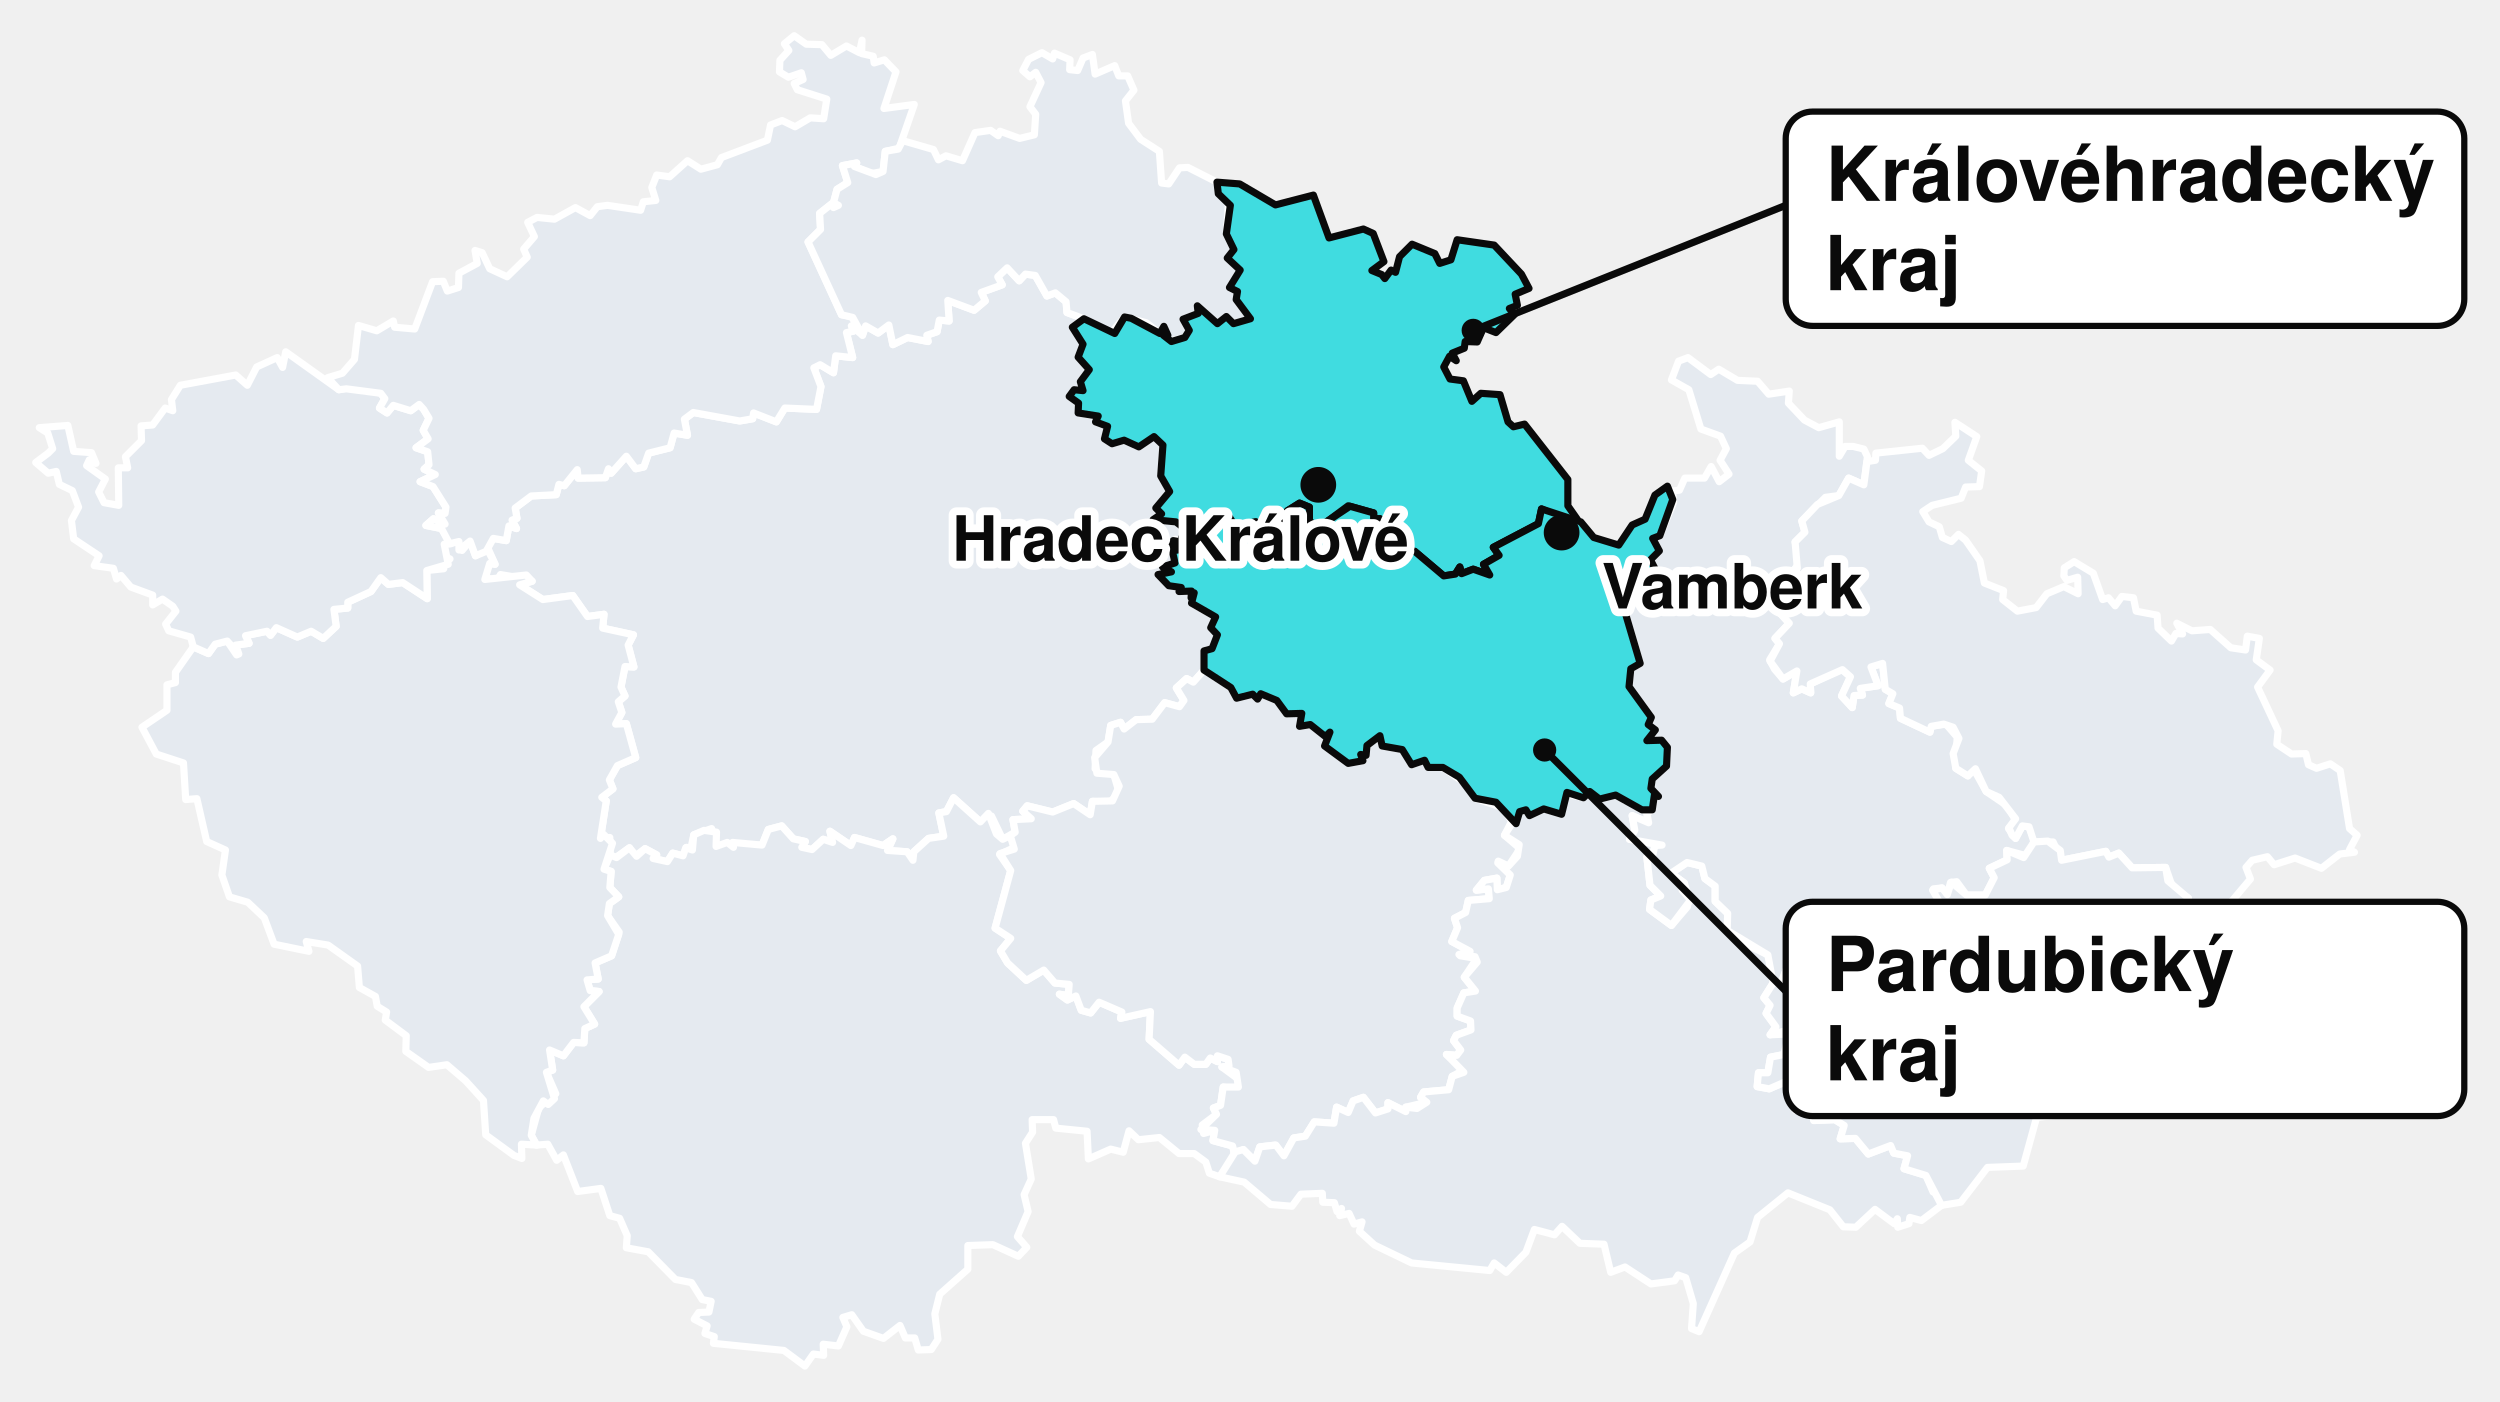
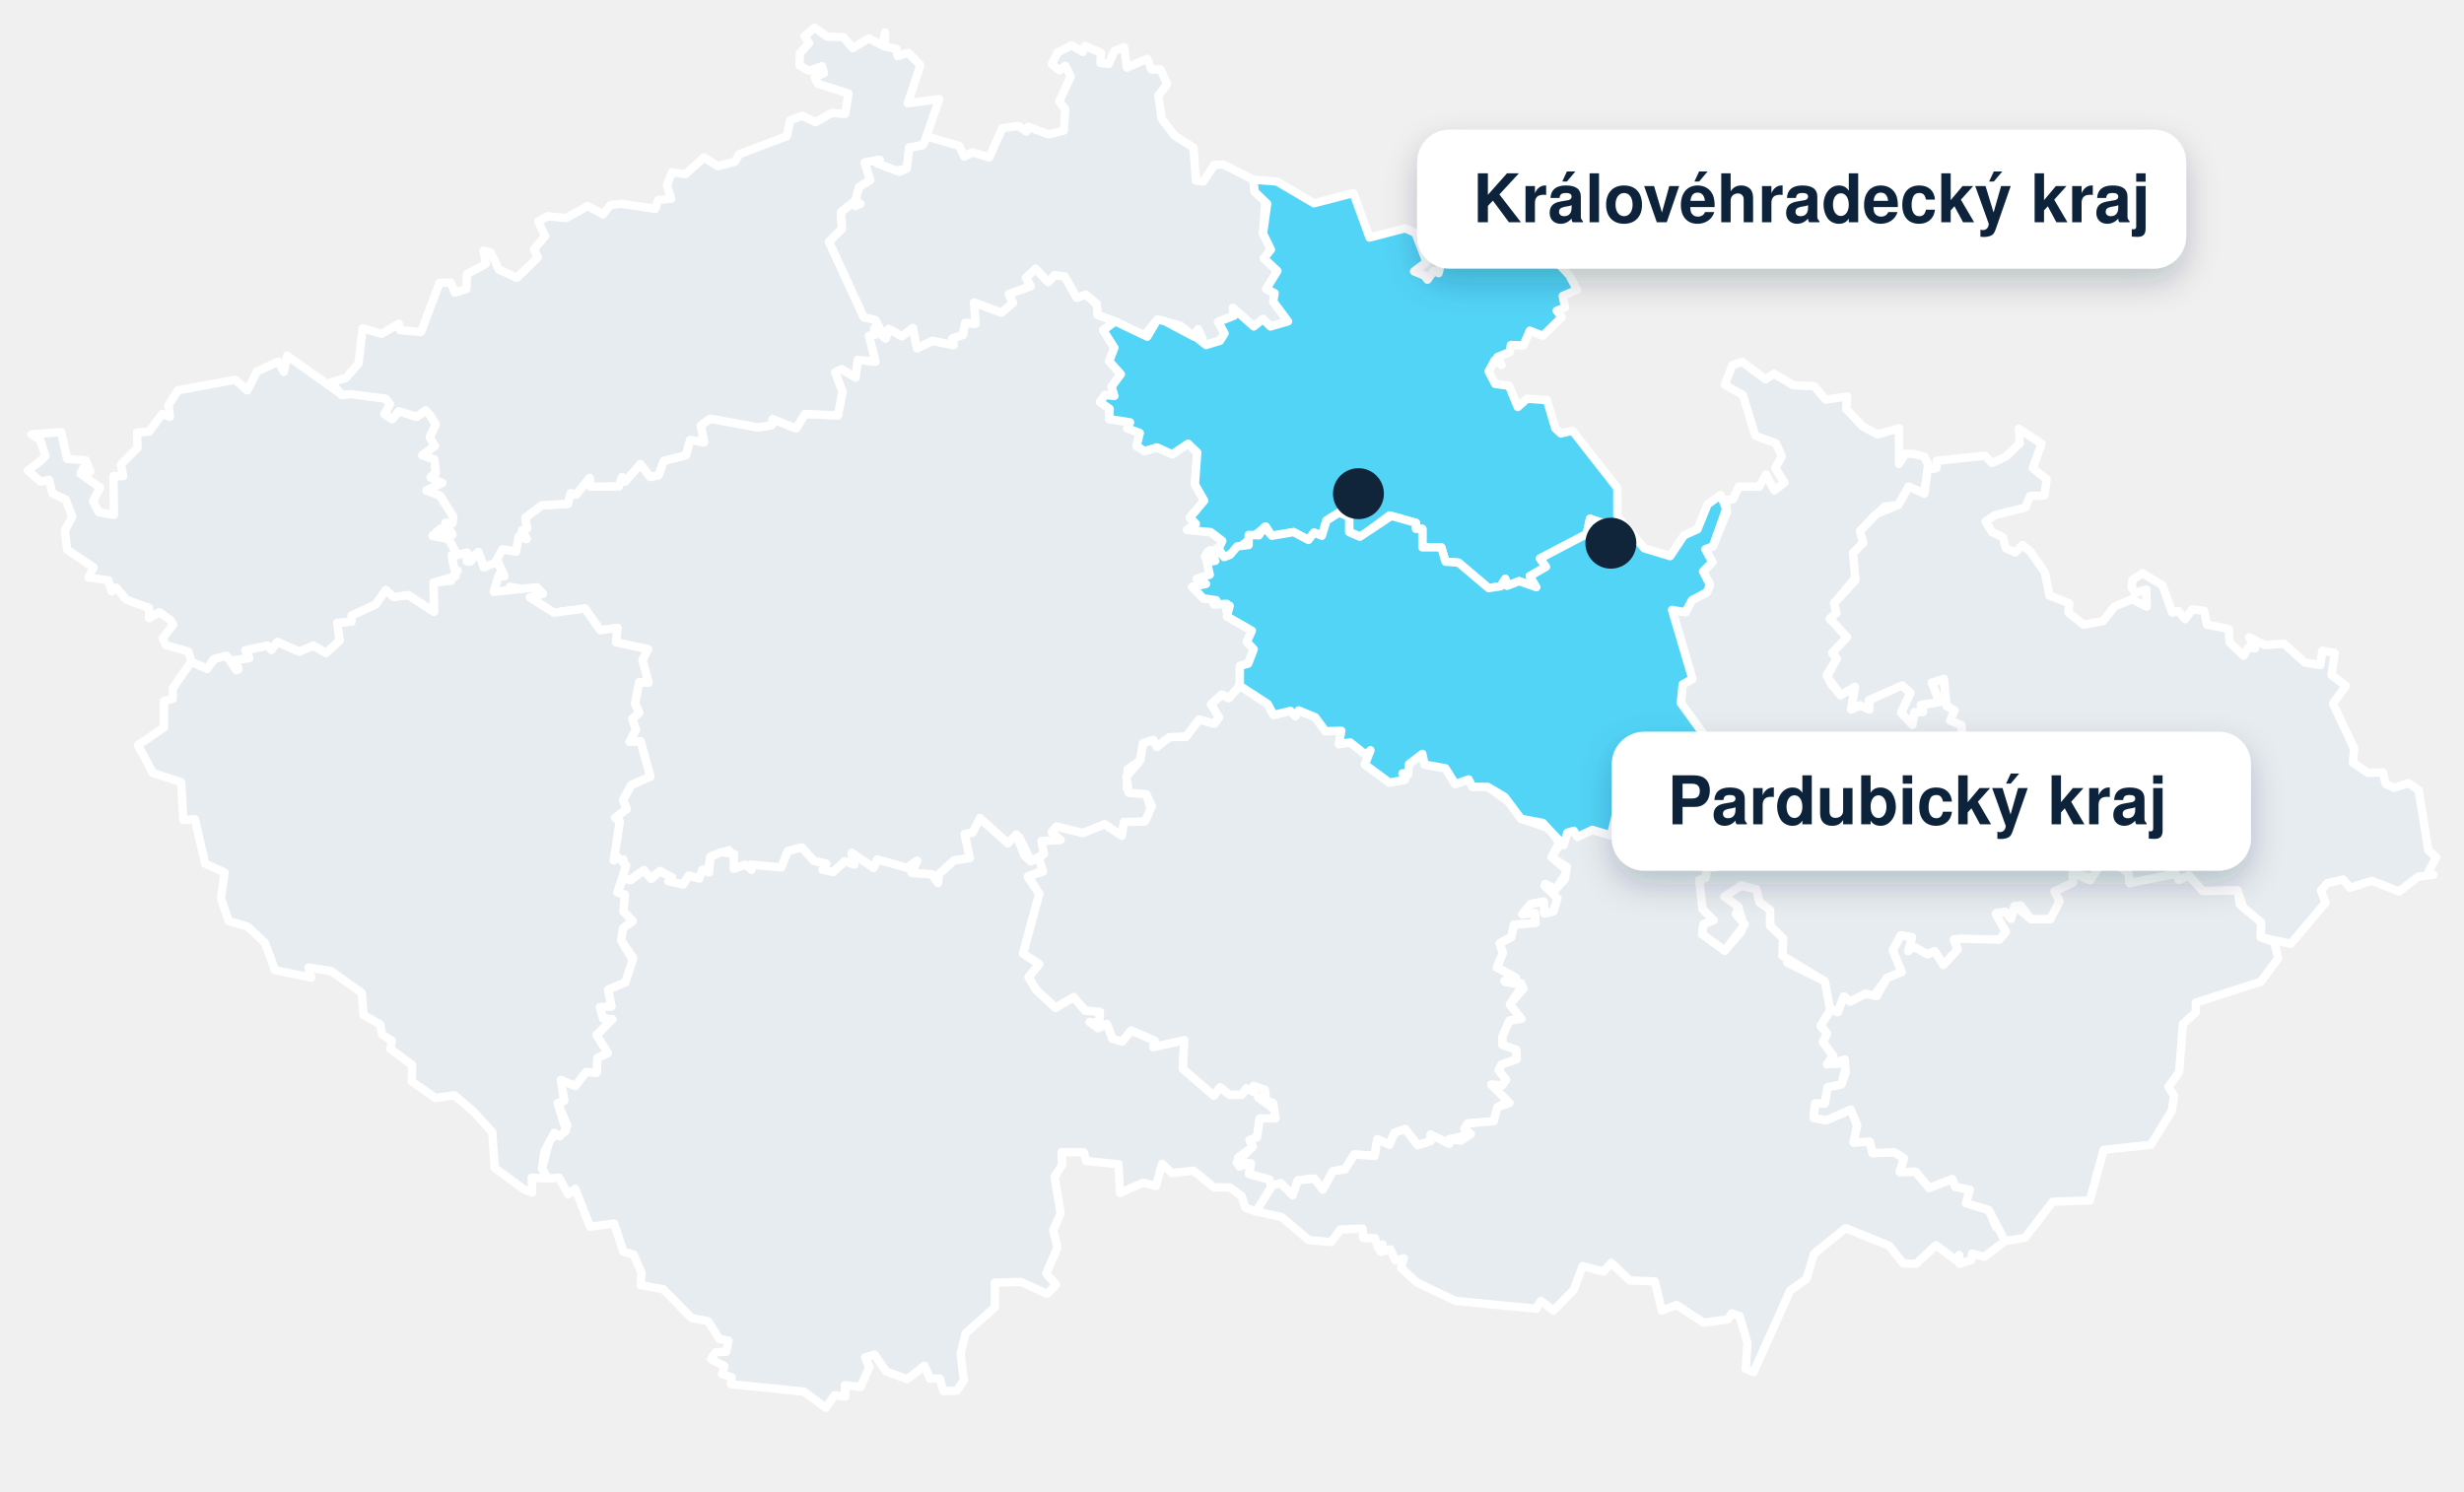
- <svg xmlns="http://www.w3.org/2000/svg" viewBox="-8 -8 560 314" role="img" aria-labelledby="t">
-   <g fill="#e5eaf0" stroke="#fff" stroke-width="1.6" stroke-linejoin="round">
+ <svg xmlns="http://www.w3.org/2000/svg" viewBox="-6 -6 532 322" role="img" aria-labelledby="t">
+   <defs>
+     <filter id="sh" x="-20%" y="-30%" width="140%" height="190%">
+       <feDropShadow dx="0" dy="3" stdDeviation="3.5" flood-color="#10243A" flood-opacity=".22" />
+     </filter>
+   </defs>
+   <g fill="#e7ecf1" stroke="#fff" stroke-width="1.8" stroke-linejoin="round">
    <path d="M169.9,110.2L168.8,111.8L163.9,113.4L165.9,113.3L168.9,116.4L165.7,118.7L167.6,119.1L168.8,122.3L171.0,122.8L169.3,125.3L173.0,126.7L171.8,129.0L173.3,128.6L171.7,130.7L172.6,131.8L177.1,132.5L177.5,129.1L182.2,129.1L183.9,126.5L187.4,125.5L187.2,124.3L190.0,124.5L191.4,123.7L195.9,126.3L195.7,124.9L197.2,125.1L198.1,123.4L195.9,118.8L200.5,117.0L201.0,115.3L197.2,112.9L197.3,111.0L192.8,110.2L191.8,108.3L192.7,107.3L190.0,107.7L187.2,104.5L182.6,105.4L177.0,108.8L174.8,108.0L174.4,111.8L171.3,111.9L169.9,110.2Z" />
    <path d="M261.7,142.1L261.7,137.8L263.5,137.3L264.7,134.2L263.2,132.6L264.3,130.2L258.9,127.1L259.5,124.8L258.8,125.9L258.9,124.4L256.1,124.5L256.6,123.6L253.8,123.2L251.4,120.7L254.4,120.1L252.4,119.0L255.2,118.1L254.6,115.4L256.4,115.1L254.2,114.2L255.3,112.8L257.1,113.5L257.9,110.8L255.4,108.9L250.3,108.4L252.2,107.1L250.9,105.8L254.0,102.1L252.0,98.6L252.5,91.7L250.5,89.8L247.1,92.1L243.8,90.6L241.1,91.4L239.4,90.3L240.1,87.5L237.4,86.5L238.0,85.2L233.5,84.5L233.6,82.3L231.5,80.8L232.6,79.3L234.6,79.5L234.0,77.5L236.0,74.8L233.5,72.0L234.6,69.1L232.2,65.3L234.8,63.4L231.0,62.0L230.8,59.6L228.4,57.6L226.5,58.3L223.9,53.7L221.7,53.4L220.3,54.9L217.6,52.0L215.5,54.0L216.5,55.8L211.8,57.5L212.7,59.4L210.2,61.5L204.3,59.3L204.6,63.9L202.4,63.7L201.9,66.3L199.6,67.1L199.9,68.5L195.3,67.6L192.0,69.2L191.1,64.8L188.7,66.6L185.9,65.0L185.2,67.1L182.7,65.0L183.1,66.2L181.6,66.5L183.0,72.1L179.2,71.7L178.7,75.5L175.7,73.7L174.3,74.4L175.9,78.6L174.9,83.7L167.8,83.4L165.9,86.5L160.8,84.5L160.6,85.8L157.7,86.3L147.3,84.4L145.3,85.9L146.0,89.5L143.0,89.0L142.1,92.3L137.3,93.5L136.2,96.6L134.4,97.0L132.3,94.2L128.9,98.0L128.3,97.0L127.6,99.0L121.5,99.1L121.3,97.2L118.4,100.8L117.2,100.5L116.6,102.8L111.0,103.1L107.4,105.8L107.8,108.1L106.7,108.5L107.7,110.4L106.0,109.8L105.4,113.1L102.5,112.6L100.9,113.9L102.9,118.4L101.7,118.2L100.3,121.1L103.3,122.3L104.1,120.7L110.0,121.7L111.2,122.2L108.4,123.0L113.6,126.3L120.3,125.4L123.6,130.1L127.3,129.6L127.0,132.7L133.9,134.2L132.7,136.5L134.0,141.4L132.0,141.3L131.1,145.9L132.0,147.9L130.5,149.2L131.3,151.6L129.9,154.2L132.3,154.1L134.4,161.7L130.3,163.5L128.5,166.7L129.3,168.7L126.8,170.6L127.8,171.4L126.5,179.8L128.6,179.6L128.7,183.5L129.9,184.1L133.0,181.9L134.1,183.9L136.5,182.1L139.1,183.5L138.3,184.3L141.5,185.0L142.7,183.1L145.0,183.7L145.8,181.8L146.6,182.8L147.4,179.0L151.4,177.6L152.4,181.6L162.7,181.3L164.1,177.8L167.1,177.0L169.7,179.9L172.4,180.5L171.6,181.8L173.9,182.3L176.4,180.0L178.5,180.7L177.9,178.2L182.6,181.4L183.4,179.6L189.8,181.4L192.0,179.9L190.8,182.5L195.2,182.8L196.5,184.7L196.7,182.8L200.0,179.8L203.4,179.3L202.3,174.1L204.0,173.8L205.6,170.7L211.6,176.1L214.1,174.8L216.6,180.0L219.4,178.4L218.9,175.6L223.0,175.4L221.1,173.7L222.1,172.5L227.8,173.9L232.5,172.0L236.2,174.5L236.7,171.5L240.6,171.7L242.7,169.6L241.5,165.5L237.3,164.2L237.5,160.1L240.2,158.2L240.8,154.5L243.0,153.8L243.8,155.3L246.5,153.2L250.1,153.1L252.9,149.4L256.2,150.3L257.2,148.9L255.5,146.1L257.8,144.0L259.3,144.8L261.7,142.1Z" />
    <path d="M128.7,183.5L127.3,186.7L128.9,187.2L128.6,190.8L130.6,192.9L128.5,194.4L128.1,197.1L130.7,200.8L129.0,206.1L125.3,207.7L126.0,211.3L123.5,211.5L124.2,213.9L126.2,214.1L122.8,217.5L125.2,221.4L123.0,222.4L122.8,225.6L120.5,225.5L118.2,228.5L115.1,227.2L115.8,231.7L114.4,232.2L116.5,237.0L112.7,240.1L111.0,246.3L112.2,248.5L114.7,248.3L116.7,251.9L118.2,250.7L121.4,258.9L126.6,258.2L128.6,264.3L130.8,264.9L132.5,268.8L132.3,271.5L137.2,272.4L143.3,278.6L146.9,279.3L149.3,283.1L151.3,283.5L150.8,285.9L148.5,286.0L147.5,287.5L150.4,289.0L149.9,290.7L152.0,291.4L151.8,292.9L167.6,294.5L172.3,298.0L174.2,295.3L176.5,295.6L176.4,293.1L179.8,293.5L181.7,289.2L180.8,287.1L182.8,286.5L185.4,290.2L189.9,291.8L193.6,288.9L194.8,291.7L196.9,291.7L197.7,294.4L200.6,294.3L202.1,292.0L201.4,286.3L202.5,281.9L208.8,276.3L208.8,271.0L214.4,270.8L220.1,273.4L222.0,271.4L219.9,269.0L222.3,263.4L221.4,259.6L223.0,256.1L221.7,248.1L223.3,245.6L223.2,242.8L228.0,242.8L228.5,244.7L235.5,245.4L235.8,251.6L240.8,249.4L243.6,250.1L244.9,245.3L247.0,247.3L251.7,246.8L256.1,250.4L259.5,250.4L262.1,252.3L262.9,254.8L265.2,255.6L268.6,250.9L268.1,248.7L263.7,247.5L264.1,245.2L261.6,245.9L261.3,244.0L264.5,241.6L263.8,240.2L265.4,239.6L266.0,235.5L268.8,236.0L269.9,234.1L265.7,231.0L267.3,230.8L267.1,229.3L264.7,228.5L264.7,229.8L263.1,229.0L262.1,230.4L259.5,230.4L257.4,228.8L256.1,230.6L249.4,224.8L249.7,218.6L243.0,220.1L243.3,218.7L238.2,216.5L236.3,218.9L234.2,218.3L233.0,215.1L231.1,216.0L229.3,214.7L231.3,215.0L231.5,212.5L228.3,212.2L225.8,209.3L221.9,211.6L217.7,207.7L216.1,205.0L218.4,202.2L214.9,199.9L218.4,187.0L215.9,183.4L219.3,181.8L218.3,179.2L216.6,180.0L215.2,178.8L213.4,174.2L211.6,176.1L205.6,170.7L204.0,173.8L202.3,174.1L203.4,179.3L200.0,179.8L196.7,182.8L196.5,184.7L195.2,182.8L190.8,182.5L192.0,179.9L189.8,181.4L183.4,179.6L182.6,181.4L177.9,178.2L178.5,180.7L176.4,180.0L173.9,182.3L171.6,181.8L172.4,180.5L169.7,179.9L167.1,177.0L164.1,177.8L162.7,181.3L156.1,180.7L156.3,181.8L154.9,180.7L152.4,181.6L152.5,178.4L149.7,178.0L147.4,179.0L147.1,182.4L145.6,181.9L145.0,183.7L142.7,183.1L141.5,185.0L138.3,184.3L139.1,183.5L136.5,182.1L134.6,183.8L133.0,181.9L130.1,184.1L128.7,183.5Z" />
    <path d="M101.1,114.9L98.5,116.5L97.3,113.2L95.5,115.3L94.8,113.3L91.5,113.9L91.1,116.5L92.8,117.2L91.1,118.2L91.4,119.4L87.6,119.8L87.7,126.1L82.2,122.5L79.0,122.9L77.3,121.4L75.1,124.5L69.9,126.9L69.9,128.2L66.8,128.5L67.3,132.3L64.4,135.0L61.7,133.4L58.6,134.7L53.9,132.6L52.6,134.3L51.8,133.4L47.0,134.4L47.8,136.1L44.8,136.5L45.0,138.7L42.9,135.6L40.2,136.3L38.7,138.4L35.3,136.9L31.3,142.6L31.3,144.9L29.4,145.4L29.4,151.1L23.8,154.9L27.0,160.9L33.1,162.9L33.6,171.1L36.1,170.9L38.3,180.5L42.5,182.4L41.7,188.0L43.4,192.9L47.5,194.1L51.2,197.6L53.4,203.5L61.2,205.1L60.6,202.9L65.5,203.7L72.1,208.4L72.5,213.2L76.1,215.2L76.5,217.4L78.6,218.7L78.3,220.5L83.0,224.0L82.9,227.5L88.0,231.1L92.1,230.5L96.3,234.1L100.3,238.5L100.8,246.2L107.1,250.8L108.9,251.5L108.8,248.3L112.2,248.5L111.0,246.3L111.6,242.5L113.7,238.6L114.8,239.4L116.2,238.1L114.4,232.2L115.8,231.7L115.1,227.2L118.2,228.5L120.5,225.5L122.8,225.6L123.0,222.4L125.2,221.4L122.8,217.5L126.2,214.1L124.2,213.9L123.5,211.5L126.0,211.3L125.3,207.7L129.0,206.1L130.6,201.3L128.1,197.1L128.5,194.4L130.6,192.9L128.6,190.8L128.9,187.2L127.3,186.7L129.2,180.9L127.2,178.9L126.5,179.8L127.8,171.4L126.8,170.6L129.3,168.7L128.5,166.7L130.3,163.5L134.4,161.7L132.3,154.1L129.9,154.2L131.3,151.6L130.5,149.2L132.0,147.9L131.1,145.9L132.0,141.3L134.0,141.4L132.7,136.5L133.9,134.2L127.0,132.7L127.3,129.6L123.6,130.1L120.3,125.4L113.6,126.3L108.4,123.0L111.2,122.2L109.9,120.8L100.6,121.8L101.7,118.2L102.9,118.4L101.1,114.9Z" />
    <path d="M93.0,113.8L90.9,110.4L87.4,109.7L89.1,108.2L91.7,109.4L90.2,106.9L91.7,107.0L91.9,105.6L89.0,101.0L86.1,99.9L89.5,98.3L87.0,97.1L88.1,96.1L87.8,93.2L85.2,92.3L87.9,90.3L86.8,88.4L88.1,85.7L86.9,83.7L85.9,82.6L84.0,84.0L80.1,82.8L78.7,84.5L77.0,83.4L78.2,81.3L77.3,80.1L71.5,78.5L67.9,79.3L56.0,70.8L55.3,74.3L54.1,72.1L49.5,74.2L47.4,78.3L44.8,76.0L32.4,78.3L30.4,81.5L30.7,84.0L29.0,83.4L26.2,87.2L23.6,87.4L23.7,90.7L20.1,94.3L20.6,96.8L18.5,96.8L18.6,105.2L15.3,104.6L14.1,102.2L15.6,99.3L11.4,96.3L12.0,95.0L13.5,95.8L12.5,93.4L8.5,93.1L7.2,87.3L0.8,87.8L2.7,89.0L3.8,92.5L2.8,93.5L0.0,95.6L2.8,98.0L4.6,97.6L5.3,100.5L8.2,101.9L9.6,105.6L8.0,108.6L8.5,112.7L14.2,116.5L13.1,118.7L17.4,119.3L18.1,121.7L19.1,120.9L21.3,123.5L26.2,125.3L26.2,127.5L28.4,126.2L30.7,127.8L31.4,128.9L29.1,131.8L29.8,133.3L34.7,134.7L35.3,136.9L38.7,138.4L40.2,136.3L42.9,135.6L45.5,138.5L44.8,136.5L47.8,136.1L47.0,134.4L51.8,133.4L52.6,134.3L53.9,132.6L58.6,134.7L61.7,133.4L64.4,135.0L67.3,132.3L66.8,128.5L69.9,128.2L69.9,126.9L75.1,124.5L77.3,121.4L79.0,122.9L82.2,122.5L87.7,126.1L87.6,119.8L92.4,118.4L91.5,113.9L93.0,113.8Z" />
    <path d="M184.1,65.5L182.8,62.9L180.5,62.5L173.0,46.2L175.8,43.4L175.6,39.8L178.5,37.5L178.7,38.5L179.8,38.0L178.7,37.4L179.5,34.4L181.9,32.9L180.7,29.1L183.9,28.5L183.4,29.3L187.1,30.9L189.8,30.4L190.3,25.9L193.4,25.2L196.8,15.4L190.0,16.3L192.7,8.1L190.1,5.4L187.8,6.1L187.6,4.6L185.0,4.0L185.1,1.0L184.5,3.8L181.6,2.3L178.1,4.4L176.1,2.0L172.6,1.9L169.9,0.0L167.7,1.8L168.7,3.3L166.7,5.5L166.6,8.1L168.6,9.3L171.5,8.3L171.9,9.8L169.9,10.7L170.6,12.1L177.2,14.2L176.5,18.6L173.5,18.4L170.1,20.4L167.2,19.0L164.6,20.0L163.9,23.4L153.6,27.3L152.7,28.9L149.0,29.9L146.0,28.0L142.0,31.6L139.1,31.2L138.0,34.0L138.9,36.9L136.1,37.2L135.5,39.1L128.1,38.0L125.8,38.3L124.2,40.3L120.9,38.5L116.2,41.1L112.3,40.7L110.2,41.8L111.7,45.0L109.3,47.8L110.1,49.6L105.6,54.0L101.7,52.2L100.0,48.6L98.4,48.1L98.9,51.0L94.8,53.2L94.7,56.4L92.2,57.2L91.3,55.0L88.9,55.1L84.9,65.7L80.4,65.3L80.1,63.9L76.4,66.1L72.3,64.9L71.4,72.5L68.7,75.6L65.4,76.6L67.9,79.3L69.6,79.1L77.3,80.1L78.2,81.3L77.0,83.4L78.7,84.5L80.1,82.8L84.0,84.0L85.9,82.6L86.9,83.7L88.1,85.7L86.8,88.4L87.9,90.3L85.2,92.3L87.8,93.2L88.1,96.1L87.0,97.1L89.5,98.3L86.1,99.9L89.0,101.0L91.9,105.6L91.7,107.0L90.2,106.9L91.7,109.4L89.1,108.2L87.4,109.7L90.9,110.4L92.7,113.8L94.8,113.3L94.8,115.2L97.3,113.2L98.5,116.5L100.9,115.5L102.5,112.6L105.4,113.1L106.0,109.8L107.7,110.4L106.7,108.5L107.8,108.1L107.4,105.8L111.0,103.1L116.6,102.8L117.2,100.5L118.4,100.8L121.3,97.2L121.5,99.1L127.6,99.0L128.3,97.0L128.9,98.0L132.3,94.2L134.4,97.0L136.2,96.6L137.3,93.5L142.1,92.3L143.0,89.0L146.0,89.5L145.3,85.9L147.3,84.4L157.7,86.3L160.6,85.8L160.8,84.5L165.9,86.5L167.8,83.4L174.9,83.7L175.9,78.6L174.3,74.4L175.7,73.7L178.7,75.5L179.2,71.7L183.0,72.1L181.6,66.5L183.1,66.2L182.7,65.0L184.1,65.5Z" />
    <path d="M234.8,63.4L240.7,66.8L243.9,63.0L248.8,64.3L251.8,66.7L252.7,65.1L253.7,68.5L257.4,67.6L258.4,66.0L257.0,63.5L260.4,62.2L260.2,60.5L264.7,64.5L266.7,62.9L268.3,64.5L272.1,63.4L268.9,59.1L269.2,57.3L267.4,56.4L269.8,52.5L266.9,49.8L268.4,47.9L266.7,44.4L267.2,37.1L264.9,35.4L264.6,32.8L258.1,29.5L256.2,29.6L253.8,33.2L252.2,33.0L251.7,25.9L247.5,23.2L244.8,19.6L244.1,14.6L246.0,12.2L244.6,9.0L242.6,9.0L241.7,6.7L237.3,8.6L236.7,4.2L234.6,5.0L233.4,7.8L231.6,7.6L231.7,5.4L228.2,3.9L227.8,5.2L225.4,3.8L222.4,5.3L221.1,7.8L222.7,9.2L224.0,8.2L225.2,10.5L222.7,15.9L224.0,17.6L223.7,22.2L220.4,23.0L216.0,21.4L215.6,22.4L213.9,21.2L210.4,21.7L207.6,28.0L203.9,26.9L202.2,27.8L201.1,25.5L194.2,23.5L193.2,25.4L190.3,25.9L189.8,30.4L188.2,31.1L183.4,29.3L183.9,28.5L180.7,29.1L181.9,32.9L179.5,34.4L178.7,37.4L179.8,38.0L178.7,38.5L178.5,37.5L175.6,39.8L175.8,43.4L173.0,46.2L180.5,62.5L183.0,63.1L185.2,67.1L185.9,65.0L188.7,66.6L191.1,64.8L192.0,69.2L195.3,67.6L199.9,68.5L199.6,67.1L201.9,66.3L202.4,63.7L204.6,63.9L204.3,59.3L210.2,61.5L212.7,59.4L211.8,57.5L216.5,55.8L215.5,54.0L217.6,52.0L220.3,54.9L221.7,53.4L223.9,53.7L226.5,58.3L228.4,57.6L230.8,59.6L231.0,62.0L234.8,63.4Z" />
    <path d="M218.3,179.2L219.2,182.2L216.0,183.2L218.4,187.0L214.9,199.9L218.4,202.2L216.1,205.0L217.7,207.7L221.9,211.6L225.8,209.3L228.3,212.2L231.5,212.5L231.3,215.0L229.3,214.7L231.1,216.0L233.0,215.1L234.2,218.3L236.3,218.9L238.2,216.5L243.3,218.7L243.0,220.1L249.7,218.6L249.4,224.8L256.1,230.6L257.4,228.8L259.5,230.4L262.1,230.4L263.1,229.0L264.7,229.8L264.7,228.5L267.1,229.3L267.3,230.8L265.7,231.0L268.9,232.2L269.4,235.5L266.0,235.5L265.4,239.6L263.8,240.2L264.5,241.6L261.0,245.0L264.1,245.2L263.7,247.5L268.1,248.7L268.6,250.9L270.5,249.5L273.1,252.1L274.2,248.9L277.6,248.5L279.6,250.9L281.8,246.9L284.4,246.5L286.4,243.3L290.8,243.6L291.4,240.0L294.0,241.2L295.1,238.6L297.4,237.8L300.1,241.3L302.9,240.4L302.9,239.0L306.9,241.0L306.9,240.0L311.6,238.9L310.2,237.8L310.9,236.6L316.5,236.1L317.3,233.1L320.0,231.6L316.0,228.2L318.3,228.4L319.2,227.2L317.6,225.1L318.2,223.9L321.5,222.7L321.4,220.7L318.4,219.6L318.4,217.8L319.9,214.4L322.5,214.0L320.0,210.9L322.8,206.7L319.1,206.1L321.3,205.1L317.2,202.9L318.5,199.8L317.8,197.7L320.3,196.4L320.9,193.7L325.6,193.3L325.4,191.1L322.7,191.4L324.5,189.2L327.3,188.7L327.4,191.3L329.4,190.8L330.3,188.0L327.6,184.9L329.9,186.0L332.5,182.1L329.0,179.1L330.6,176.0L328.8,173.0L322.4,170.8L321.5,168.4L315.2,163.9L311.9,163.9L311.1,162.3L308.2,163.3L306.1,159.9L301.6,159.1L301.1,156.8L298.2,159.0L298.0,161.2L296.8,161.0L297.3,162.4L294.0,163.0L288.7,159.1L289.9,156.0L288.9,157.0L285.5,154.3L283.1,154.7L283.6,151.8L280.2,151.9L278.0,148.9L274.4,147.4L273.7,148.6L272.6,147.5L269.0,148.4L267.7,146.0L261.7,142.1L259.3,144.8L257.8,144.0L255.5,146.1L257.2,148.9L256.2,150.3L252.9,149.4L250.1,153.1L246.5,153.2L243.8,155.3L243.0,153.8L240.8,154.5L240.2,158.2L237.2,161.7L237.7,165.2L241.5,165.5L242.7,168.1L241.2,171.4L236.7,171.5L236.2,174.5L232.5,172.0L227.8,173.9L222.1,172.5L221.1,173.7L223.0,175.4L218.9,175.6L219.4,178.4L218.3,179.2Z" />
    <path d="M265.2,255.6L270.7,256.8L276.6,261.8L281.4,262.2L283.4,259.5L288.2,259.3L288.3,261.3L290.9,261.4L291.5,263.4L292.5,262.7L292.1,264.3L294.2,263.8L295.3,266.2L297.1,265.7L296.5,267.8L299.9,270.9L308.2,274.9L325.7,276.6L326.7,274.9L329.4,277.0L333.8,272.5L335.7,267.4L340.2,268.6L341.9,266.7L345.9,270.5L351.3,270.7L352.8,277.0L356.0,275.8L361.8,279.6L367.1,278.9L367.9,277.6L369.6,278.2L371.3,284.0L370.9,289.6L372.6,290.3L380.5,272.7L384.0,270.2L385.7,264.7L392.5,259.2L401.9,263.0L404.9,266.8L407.7,266.9L412.0,262.9L416.3,266.1L417.0,265.0L417.1,266.9L419.6,266.1L419.8,264.7L422.4,265.4L426.9,262.0L426.3,259.1L425.0,259.0L423.4,255.3L418.5,253.8L419.3,250.9L416.2,250.3L415.5,248.6L410.5,250.5L407.6,247.0L404.2,247.1L405.1,244.1L403.0,242.8L398.3,243.0L397.7,240.5L394.2,240.7L395.0,237.0L393.6,233.6L388.3,235.9L385.6,235.4L385.9,232.3L388.0,232.3L388.6,228.8L391.6,228.2L392.7,223.6L388.5,223.8L389.8,222.0L387.6,219.0L388.5,217.2L387.1,215.5L389.6,211.5L388.0,205.9L379.9,201.9L381.1,201.1L378.9,200.4L379.0,196.6L376.2,193.9L376.2,190.5L373.9,188.8L373.2,186.0L369.9,185.2L366.3,187.6L369.3,189.8L370.2,192.8L370.0,195.1L366.4,199.3L361.5,195.7L361.8,193.6L364.0,192.7L361.6,190.3L360.9,184.0L362.2,183.6L362.7,181.4L364.3,181.3L357.0,180.0L358.2,178.0L357.6,174.7L361.3,176.3L360.9,174.2L362.1,173.4L359.8,173.4L353.9,170.1L350.3,171.0L348.1,169.3L346.7,170.7L342.5,169.8L341.8,174.4L337.8,173.2L334.6,174.7L335.0,173.6L332.4,173.8L329.0,179.1L332.3,181.2L331.9,183.8L329.9,186.0L327.5,185.3L330.3,188.0L329.4,190.8L327.4,191.3L327.3,188.7L324.5,189.2L322.7,191.4L325.4,191.1L325.6,193.3L320.9,193.7L320.3,196.4L317.8,197.7L318.5,199.8L317.2,202.9L321.3,205.1L318.8,205.8L322.4,206.3L322.9,207.5L320.0,210.9L322.5,214.0L319.9,214.4L318.4,217.8L318.4,219.6L321.4,220.7L321.5,222.7L318.2,223.9L317.6,225.1L319.2,227.2L318.3,228.4L316.0,228.2L319.9,232.2L317.3,233.1L316.5,236.1L310.9,236.6L310.2,237.8L311.6,238.9L309.4,240.3L306.9,240.0L306.9,241.0L302.9,239.0L302.9,240.4L300.1,241.3L297.4,237.8L295.1,238.6L294.0,241.2L291.4,240.0L290.8,243.6L286.4,243.3L284.4,246.5L281.8,246.9L279.6,250.9L277.8,248.5L274.2,248.9L273.1,252.1L270.5,249.5L268.7,250.0L265.2,255.6Z" />
    <path d="M362.1,173.4L360.9,174.2L361.3,176.3L357.6,174.7L358.2,178.0L357.0,180.0L364.3,181.3L362.7,181.4L362.2,183.6L360.9,184.0L361.6,190.3L364.0,192.7L361.8,193.6L361.5,195.7L366.4,199.3L370.7,193.6L368.8,191.4L369.3,189.8L366.3,187.6L369.9,185.2L373.2,186.0L373.9,188.8L376.2,190.5L376.2,193.9L379.0,196.6L378.9,200.4L388.0,205.9L389.1,211.8L390.8,212.6L392.1,209.2L393.5,210.3L396.8,208.6L398.3,209.5L401.4,205.2L404.6,203.9L402.7,199.2L404.4,196.0L406.8,196.4L406.0,199.4L407.1,198.4L410.2,200.1L411.7,199.4L413.6,202.4L416.7,199.0L415.9,196.9L425.7,196.9L427.1,195.2L425.1,191.1L427.0,190.9L428.2,192.4L428.9,189.7L430.3,189.5L432.5,192.5L436.7,192.5L438.7,188.6L437.6,186.5L441.6,184.6L441.5,182.5L446.3,183.8L447.7,180.3L446.5,177.2L445.0,177.0L443.5,179.8L441.9,177.6L443.7,176.1L441.6,172.5L436.9,169.3L433.8,163.7L432.8,165.8L430.1,164.1L430.4,157.1L427.9,154.2L424.6,154.7L424.3,156.0L417.7,152.9L417.5,150.6L415.1,149.6L416.0,147.4L414.3,146.4L413.7,140.6L411.1,141.4L412.7,145.6L408.7,146.2L409.2,147.7L407.3,147.8L406.9,150.5L404.5,147.9L406.5,143.6L404.5,141.9L397.5,145.2L397.6,147.2L395.6,146.3L393.7,147.2L394.5,142.3L391.4,144.1L389.5,141.9L388.4,139.8L390.6,136.2L389.6,135.0L392.8,131.6L389.1,127.6L390.5,126.4L390.0,124.3L395.2,118.0L394.1,113.4L396.3,111.2L395.6,108.7L400.9,103.4L403.9,103.0L406.1,99.1L409.5,100.6L410.3,94.3L409.5,92.6L407.1,92.0L405.3,92.0L404.0,94.2L404.0,86.5L399.4,87.8L396.2,86.1L392.6,82.3L392.8,79.6L388.2,80.3L385.7,77.4L381.2,77.2L377.0,74.7L375.2,75.9L370.1,72.1L368.0,72.9L366.4,77.1L370.3,79.3L373.0,88.1L377.4,89.7L378.7,92.5L377.3,95.1L379.3,98.2L377.1,99.9L375.3,96.5L373.8,99.1L369.4,99.1L368.2,101.8L366.6,102.0L366.9,104.5L363.8,112.0L362.2,112.6L363.7,115.4L361.7,117.4L363.2,120.3L362.5,121.9L359.3,123.6L357.9,126.2L355.0,125.7L359.4,140.6L357.3,141.8L356.9,145.8L361.9,152.7L361.2,154.3L362.8,155.5L360.9,157.9L364.2,157.8L365.5,159.4L365.3,163.6L362.1,166.5L361.8,168.6L363.5,170.4L362.6,170.0L362.1,173.4Z" />
    <path d="M447.6,180.6L451.9,180.6L453.8,184.7L463.7,182.7L464.4,184.0L466.6,183.1L469.6,186.4L477.1,186.3L478.7,190.9L482.2,193.2L482.1,196.4L488.6,197.8L496.1,188.9L495.1,186.3L496.5,184.7L499.9,183.9L501.4,185.7L506.1,184.2L512.0,186.5L516.1,183.3L519.4,182.9L518.3,182.3L520.0,179.1L518.3,177.6L516.2,164.6L514.0,163.1L510.9,164.1L509.1,163.3L508.5,160.8L505.3,160.9L502.0,158.7L502.3,155.7L497.7,145.9L500.5,142.1L497.4,139.8L498.1,135.0L495.4,134.5L495.0,137.6L491.7,137.1L487.1,133.0L483.0,133.3L479.6,131.6L480.9,134.0L479.4,133.9L478.4,135.6L475.4,132.7L475.2,129.8L470.5,128.9L469.9,125.9L467.3,125.6L465.8,127.7L464.3,125.9L463.0,126.3L460.9,120.4L456.6,117.8L454.4,119.2L454.3,121.0L455.0,122.0L457.4,121.3L457.5,125.0L454.3,123.4L450.5,125.0L448.1,128.1L443.9,128.9L440.6,126.3L440.8,124.3L436.5,122.6L435.5,117.6L432.3,113.0L430.7,111.7L429.1,113.3L427.1,112.4L426.4,110.0L424.1,108.9L422.7,106.6L424.8,105.2L431.3,103.6L432.3,101.1L435.4,101.0L435.9,97.5L432.9,95.1L434.8,89.8L429.9,86.6L430.1,89.7L427.2,92.5L424.1,94.0L422.6,92.4L412.2,93.5L412.1,95.1L410.2,95.4L409.5,100.6L406.1,99.1L403.9,103.0L399.1,105.0L395.6,108.7L396.3,111.2L394.1,113.4L394.6,119.3L390.0,124.3L390.5,126.4L389.1,127.6L392.8,131.6L389.6,135.0L390.6,136.2L388.5,140.1L391.4,144.1L394.5,142.3L393.7,147.2L395.6,146.3L397.6,147.2L397.5,145.2L404.7,142.0L406.5,143.6L404.5,147.9L406.9,150.5L407.3,147.8L409.2,147.7L408.7,146.2L412.7,145.6L411.1,141.4L413.7,140.6L414.3,146.4L416.0,147.4L415.1,149.6L417.5,150.6L417.7,152.9L424.3,156.0L424.6,154.7L427.4,154.2L429.5,154.9L430.8,157.4L429.5,160.8L430.1,164.1L432.8,165.8L434.5,164.2L436.9,169.3L439.8,170.6L443.5,175.4L442.0,177.4L442.7,179.1L443.5,179.8L445.0,177.0L446.5,177.2L447.6,180.6Z" />
    <path d="M426.9,262.0L431.2,261.3L437.2,253.5L445.2,253.2L448.2,242.3L458.4,241.2L462.9,233.9L463.4,230.6L462.2,228.7L464.5,225.5L465.3,215.1L468.1,212.6L468.1,210.5L482.1,206.0L485.9,200.9L485.0,197.4L482.1,196.4L482.2,193.2L477.6,189.3L477.1,186.3L469.6,186.4L466.6,183.1L464.4,184.0L463.7,182.7L453.8,184.7L453.5,182.5L450.7,180.4L447.6,180.6L445.3,184.1L441.5,182.5L441.6,184.6L437.6,186.5L438.7,188.6L436.7,192.5L432.5,192.5L429.1,189.6L428.2,192.4L427.0,190.9L424.9,191.4L427.1,195.2L425.7,196.9L417.3,196.7L415.9,196.9L416.7,199.0L413.6,202.4L411.7,199.4L410.2,200.1L407.1,198.4L406.0,199.4L406.8,196.4L404.4,196.0L402.7,199.2L404.6,203.9L401.4,205.2L399.2,209.1L396.8,208.6L393.5,210.3L392.1,209.2L390.8,212.6L389.4,211.9L387.1,215.5L388.5,217.2L387.6,219.0L389.8,222.0L388.5,223.8L392.3,222.8L392.5,225.6L391.6,228.2L388.6,228.8L388.0,232.3L385.9,232.3L385.6,235.4L388.3,235.9L393.6,233.6L395.0,237.0L394.2,240.7L397.7,240.5L398.3,243.0L403.0,242.8L405.1,244.1L404.2,247.1L407.6,247.0L410.5,250.5L415.5,248.6L416.2,250.3L419.3,250.9L418.5,253.8L423.4,255.3L426.9,262.0Z" />
  </g>
-   <g fill="#40DCE0" stroke="#0a0a0a" stroke-width="1.6" stroke-linejoin="round">
+   <g fill="#52d4f7" stroke="#fff" stroke-width="1.8" stroke-linejoin="round">
    <path d="M257.1,112.5L258.3,114.3L259.6,113.8L267.3,107.7L268.6,109.7L273.3,108.9L276.5,110.6L277.7,109.0L279.4,109.7L280.4,106.4L283.1,104.7L285.3,105.6L285.3,108.9L287.8,109.9L294.0,105.3L299.7,106.9L299.7,108.2L301.1,108.2L301.1,112.2L305.2,112.2L306.1,115.3L308.9,115.5L315.4,121.0L318.0,120.6L319.0,119.0L319.4,120.5L322.0,119.5L325.7,120.8L324.3,118.4L327.8,116.4L326.5,114.6L336.6,109.3L337.3,106.0L344.1,109.1L345.3,108.3L343.2,105.3L343.2,99.4L333.5,87.0L331.0,87.6L329.8,86.5L328.0,80.4L323.7,80.1L321.7,81.9L319.8,77.3L316.8,76.9L315.4,74.2L316.7,71.8L318.2,72.8L317.3,71.1L320.0,70.0L320.2,68.5L322.9,68.6L324.3,65.4L327.1,66.5L331.2,62.5L330.1,61.1L331.9,60.4L331.4,57.9L334.5,56.6L332.8,53.4L326.7,46.9L318.4,45.7L317.0,50.2L314.5,51.0L313.4,48.8L308.3,46.7L305.5,49.5L304.6,53.0L303.6,52.5L302.2,54.4L301.5,53.5L299.3,52.6L302.0,50.6L299.6,44.3L297.4,43.3L289.7,45.3L286.2,35.7L277.7,37.9L269.7,33.2L264.6,32.8L264.9,35.4L267.6,38.0L266.7,44.4L268.4,47.9L266.9,49.8L269.8,52.5L267.4,56.4L269.2,57.3L268.9,59.1L272.1,63.4L268.3,64.5L266.7,62.9L264.7,64.5L260.2,60.5L260.4,62.2L257.0,63.5L258.4,66.0L257.4,67.6L254.4,68.5L252.6,67.1L253.6,67.1L252.7,65.1L251.8,66.7L245.4,63.3L243.9,63.0L241.7,66.7L234.8,63.4L232.2,65.3L234.6,69.1L233.5,72.0L236.0,74.8L234.0,77.5L234.6,79.5L232.6,79.3L231.5,80.8L233.6,82.3L233.5,84.5L238.0,85.2L237.4,86.5L240.1,87.5L239.4,90.3L241.1,91.4L243.8,90.6L247.1,92.1L250.5,89.8L252.5,91.7L252.0,98.6L254.0,102.1L250.9,105.8L252.2,107.1L250.3,108.4L255.4,108.9L257.9,110.8L257.1,112.5Z" />
    <path d="M261.7,142.1L267.7,146.0L269.0,148.4L272.6,147.5L273.7,148.6L274.4,147.4L278.0,148.9L280.2,151.9L283.6,151.8L283.1,154.7L285.5,154.3L288.9,157.0L289.9,156.0L288.7,159.1L294.0,163.0L297.3,162.4L296.8,161.0L298.0,161.2L298.2,159.0L301.1,156.8L301.6,159.1L306.1,159.9L308.2,163.3L311.1,162.3L311.9,163.9L315.2,163.9L318.9,166.1L322.4,170.8L327.1,171.7L331.6,176.5L332.4,173.8L333.8,173.4L334.6,174.7L337.8,173.2L341.8,174.4L343.0,169.5L346.7,170.7L348.1,169.3L350.3,171.0L353.9,170.1L359.8,173.4L362.1,173.4L362.6,170.0L363.5,170.4L361.8,168.6L362.1,166.5L365.3,163.6L365.5,159.4L364.2,157.8L360.9,157.9L362.8,155.5L361.2,154.3L361.9,152.7L356.9,145.8L357.3,141.8L359.4,140.6L355.0,125.7L357.9,126.2L359.3,123.6L362.5,121.9L363.2,120.3L361.7,117.4L363.7,115.4L362.2,112.6L363.8,112.0L366.7,103.9L365.5,100.9L362.7,102.9L360.5,108.3L357.6,109.6L354.6,114.1L349.0,112.4L346.1,108.9L337.3,106.0L336.6,109.3L326.5,114.6L327.8,116.4L324.3,118.4L325.7,120.8L322.0,119.5L319.4,120.5L319.0,119.0L318.0,120.6L315.4,121.0L308.9,115.5L306.1,115.3L305.2,112.2L301.1,112.2L301.1,108.2L299.7,108.2L299.7,106.9L294.4,105.4L287.6,109.9L285.3,108.9L285.3,105.6L283.1,104.7L280.4,106.4L279.4,109.7L277.7,109.0L276.5,110.6L273.3,108.9L268.6,109.7L267.0,107.8L265.8,109.6L263.6,109.5L263.6,111.7L261.1,112.0L259.6,113.8L258.3,114.3L256.7,112.4L257.1,113.5L254.8,113.1L254.2,114.2L256.4,115.1L254.6,115.4L255.2,118.1L252.4,119.0L254.4,120.1L251.4,120.7L253.8,123.2L256.6,123.6L256.1,124.5L258.9,124.4L258.8,125.9L259.5,124.8L258.9,127.1L264.3,130.2L263.2,132.6L264.7,134.2L263.5,137.3L261.7,137.8L261.7,142.1Z" />
  </g>
-   <g stroke="#0a0a0a" stroke-width="1.6" fill="none">
-     <path d="M392 38 L322 66" />
-     <path d="M392 214 L338 160" />
+   <g fill="#10243A">
+     <circle cx="287.3" cy="100.6" r="5.5" />
+     <circle cx="341.8" cy="111.3" r="5.5" />
  </g>
-   <g fill="#0a0a0a">
-     <circle cx="287.3" cy="100.6" r="4" />
-     <circle cx="341.8" cy="111.3" r="4" />
-     <circle cx="322" cy="66" r="2.6" />
-     <circle cx="338" cy="160" r="2.6" />
-   </g>
-   <g font-family="Montserrat,Helvetica,Arial,sans-serif" font-weight="700" fill="#0a0a0a" stroke="none">
-     <g>
-       <rect x="392" y="17" width="152" height="48" rx="6" fill="#fff" stroke="#0a0a0a" stroke-width="1.4" />
-       <text x="401" y="37" font-size="17">Královéhradecký</text>
-       <text x="401" y="57" font-size="17">kraj</text>
+   <g font-family="Montserrat,Helvetica,Arial,sans-serif" font-weight="700" fill="#10243A">
+     <g filter="url(#sh)">
+       <rect x="300" y="22" width="166" height="30" rx="7" fill="#fff" />
+       <text x="312" y="42" font-size="14.5">Královéhradecký kraj</text>
    </g>
-     <g>
-       <rect x="392" y="194" width="152" height="48" rx="6" fill="#fff" stroke="#0a0a0a" stroke-width="1.4" />
-       <text x="401" y="214" font-size="17">Pardubický</text>
-       <text x="401" y="234" font-size="17">kraj</text>
-     </g>
-     <g font-size="14" stroke="#fff" stroke-width="3.5" paint-order="stroke" stroke-linejoin="round">
-       <text x="205.3" y="117.6">Hradec Králové</text>
-       <text x="350.8" y="128.3">Vamberk</text>
+     <g filter="url(#sh)">
+       <rect x="342" y="152" width="138" height="30" rx="7" fill="#fff" />
+       <text x="354" y="172" font-size="14.5">Pardubický kraj</text>
    </g>
  </g>
</svg>
